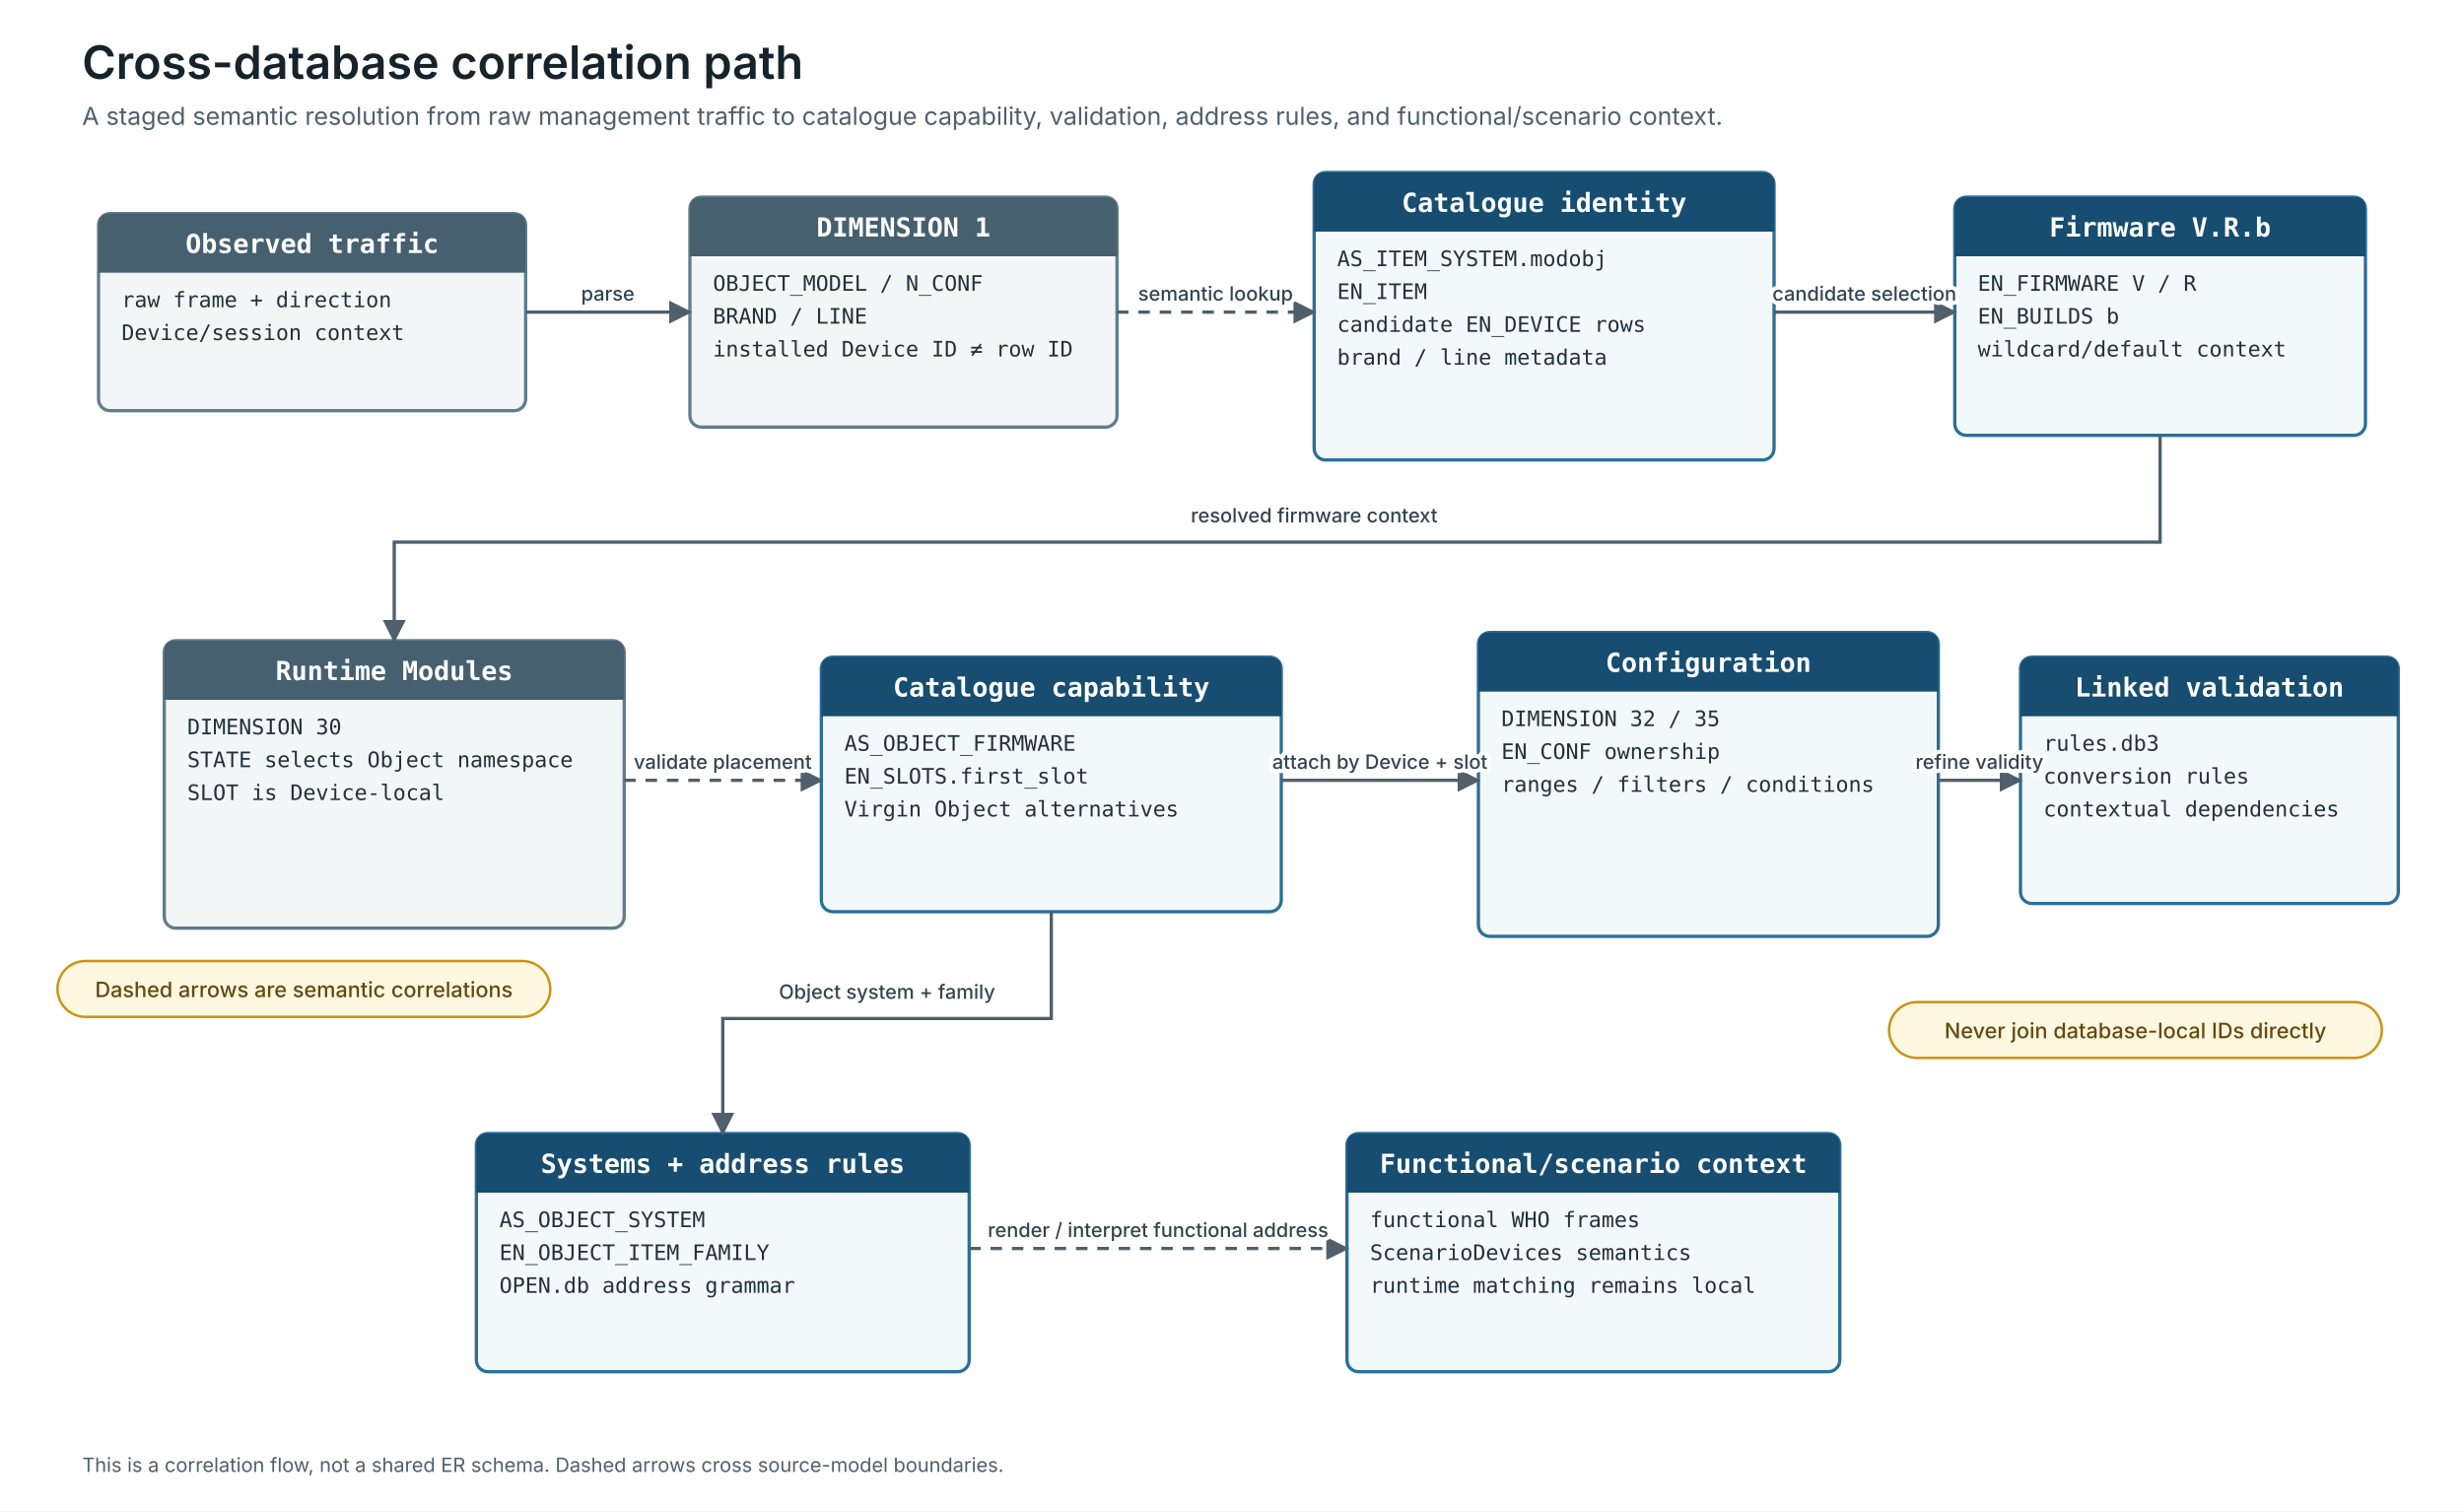
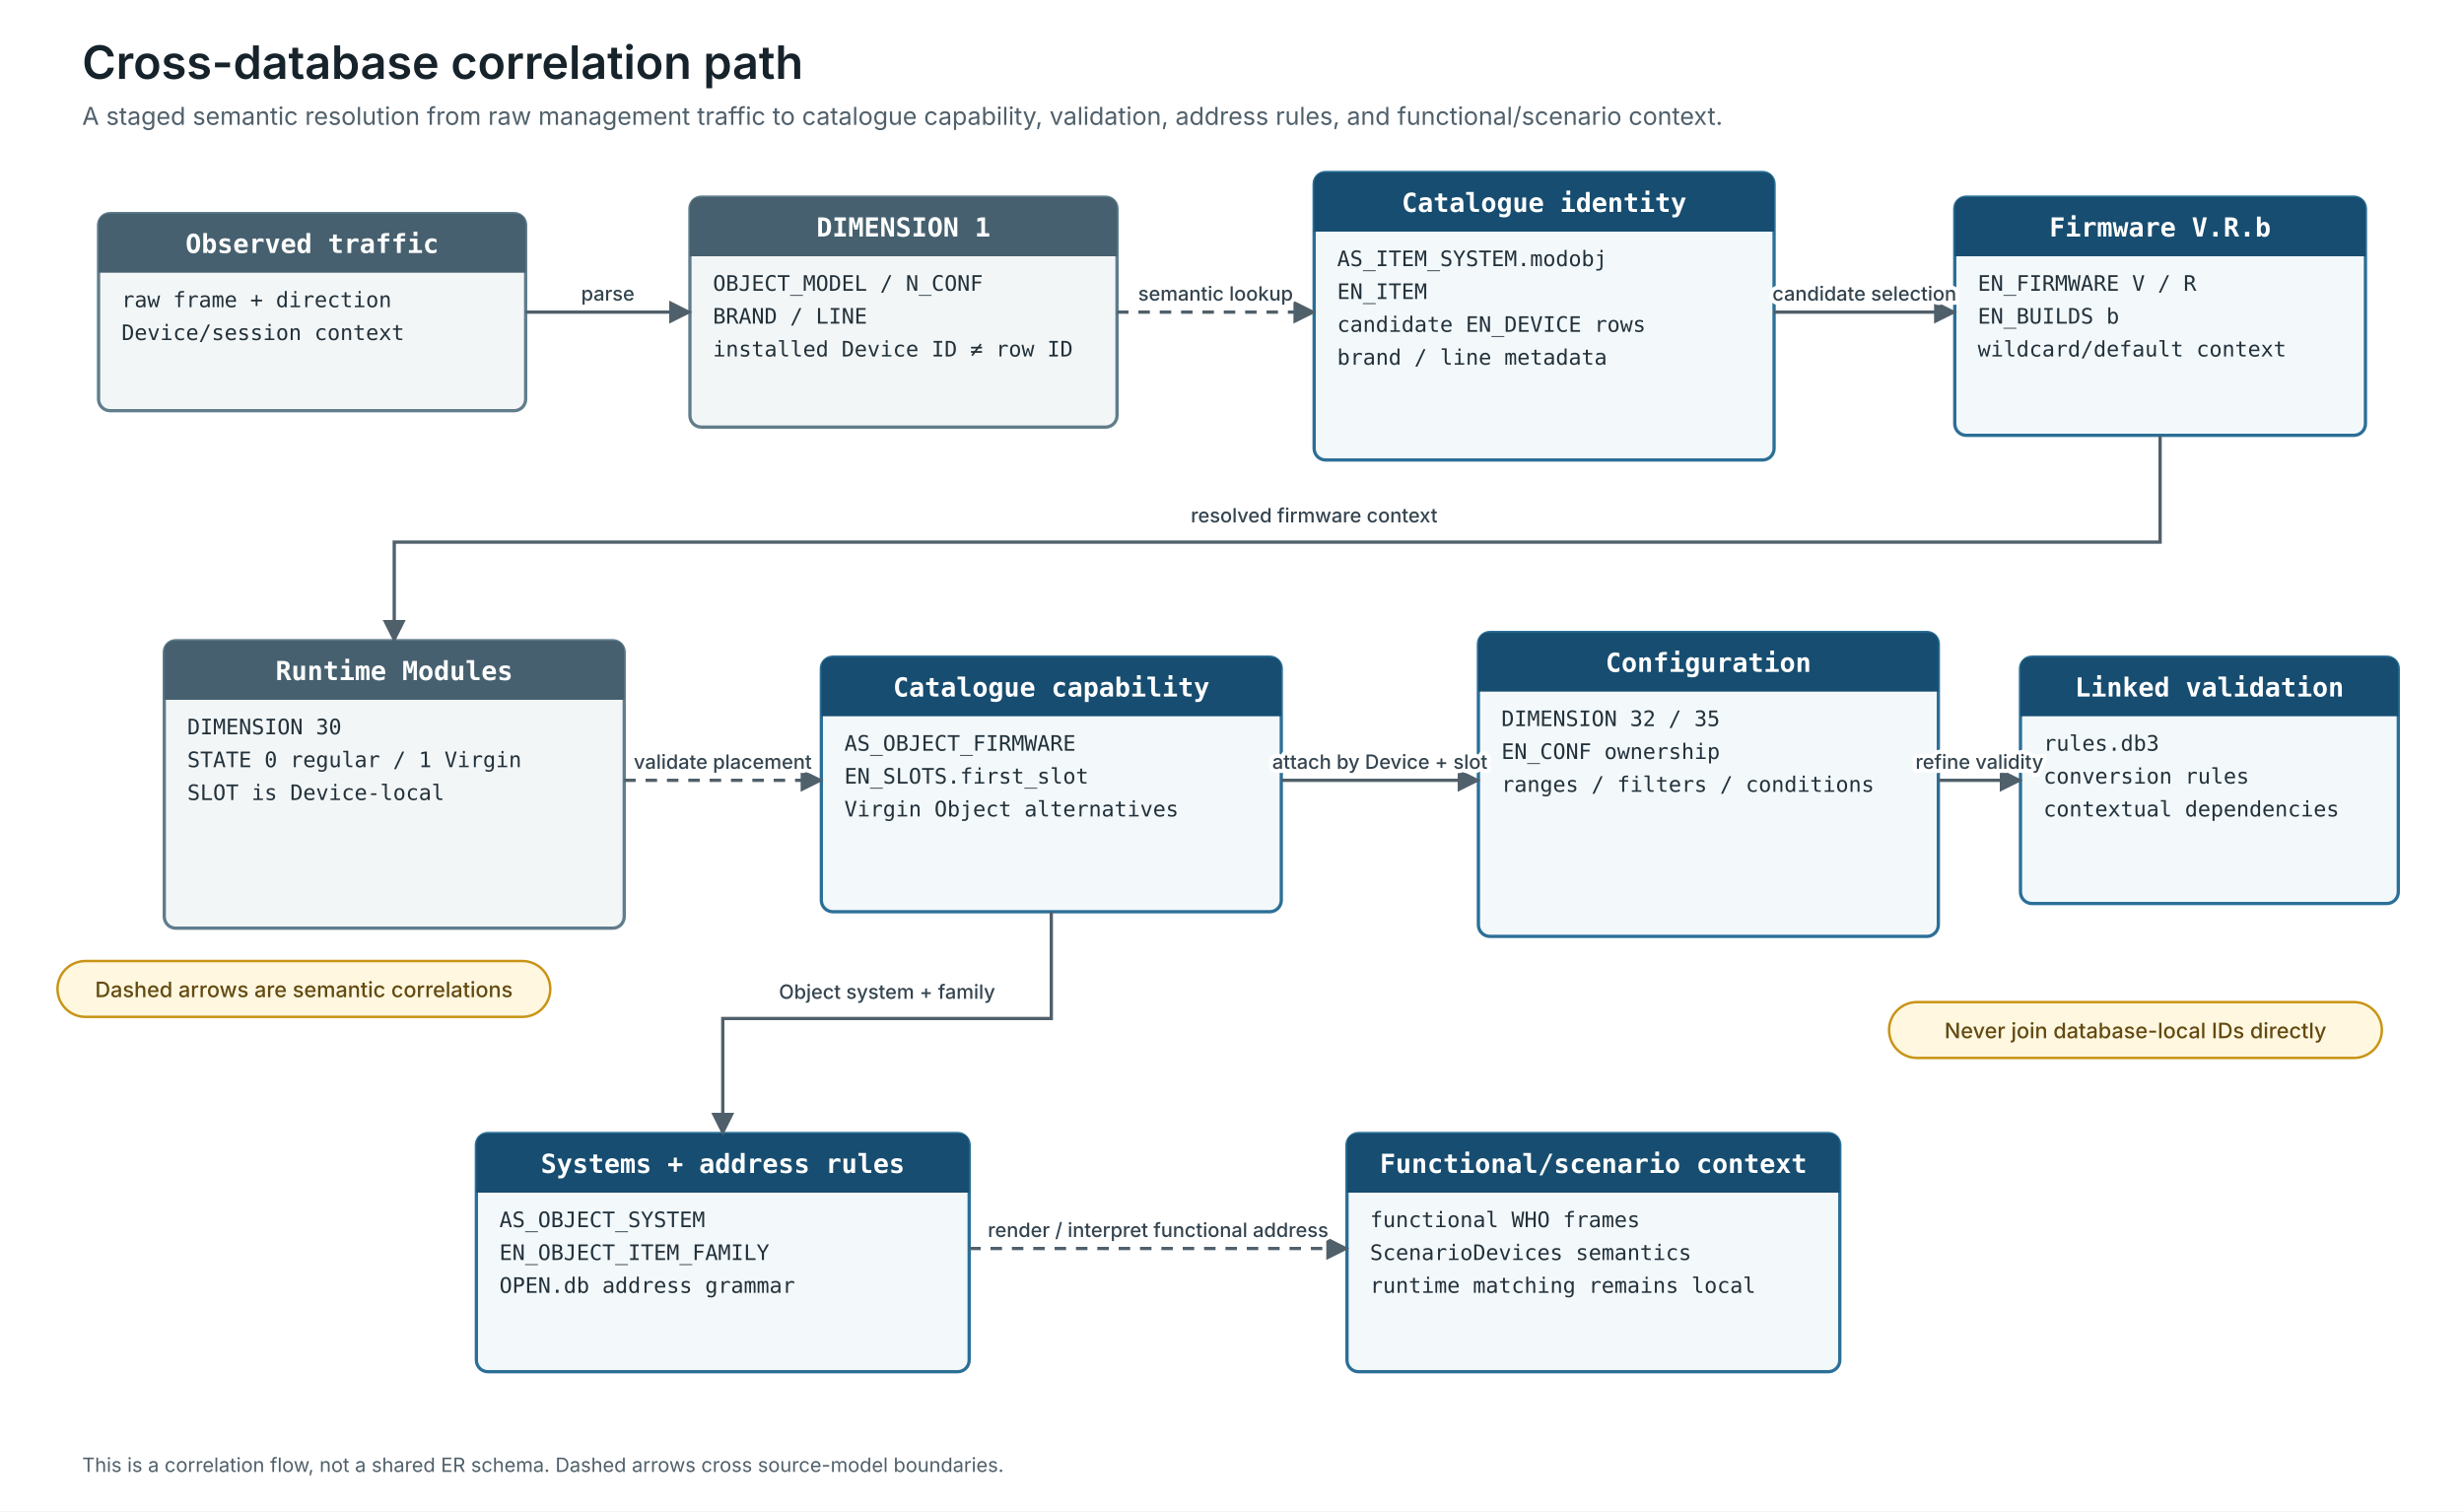
<svg xmlns="http://www.w3.org/2000/svg" width="1500" height="920" viewBox="0 0 1500 920" role="img" aria-labelledby="title desc">
  <defs>
    <marker id="arrow" viewBox="0 0 10 10" refX="9" refY="5" markerWidth="7" markerHeight="7" orient="auto-start-reverse">
      <path d="M 0 0 L 10 5 L 0 10 z" fill="#50606b" />
    </marker>
    <marker id="arrow-start" viewBox="0 0 10 10" refX="1" refY="5" markerWidth="7" markerHeight="7" orient="auto">
      <path d="M 10 0 L 0 5 L 10 10 z" fill="#50606b" />
    </marker>
    <style>
      .title{font:600 28px -apple-system,BlinkMacSystemFont,"Segoe UI",sans-serif;fill:#17232b}
      .subtitle{font:400 15px -apple-system,BlinkMacSystemFont,"Segoe UI",sans-serif;fill:#50606b}
      .entity-title{font:600 16px ui-monospace,SFMono-Regular,Consolas,monospace;fill:#fff}
      .field{font:400 13px ui-monospace,SFMono-Regular,Consolas,monospace;fill:#22313a}
      .relation{stroke:#50606b;stroke-width:2;fill:none}
      .dashed{stroke-dasharray:7 6}
      .edge-label{font:500 12px -apple-system,BlinkMacSystemFont,"Segoe UI",sans-serif;fill:#34444f;paint-order:stroke;stroke:#fff;stroke-width:5px;stroke-linejoin:round}
      .note-box{fill:#fff7df;stroke:#c99416;stroke-width:1.5}
      .note{font:500 13px -apple-system,BlinkMacSystemFont,"Segoe UI",sans-serif;fill:#634a11}
      .legend{font:400 12px -apple-system,BlinkMacSystemFont,"Segoe UI",sans-serif;fill:#50606b}
    </style>
  </defs>
  <rect width="100%" height="100%" fill="#ffffff" />
  <text x="50" y="48" class="title">Cross-database correlation path</text>
  <text x="50" y="76" class="subtitle">A staged semantic resolution from raw management traffic to catalogue capability, validation, address rules, and functional/scenario context.</text>
  <g class="entity">
    <rect x="60" y="130" width="260" height="120" rx="7" fill="#f3f6f7" stroke="#607d8b" stroke-width="2" />
    <path d="M67,130 H313 Q320,130 320,137 V166 H60 V137 Q60,130 67,130" fill="#46606f" />
    <text x="190" y="154" class="entity-title" text-anchor="middle">Observed traffic</text>
    <text x="74" y="187" class="field">raw frame + direction</text>
    <text x="74" y="207" class="field">Device/session context</text>
  </g>
  <g class="entity">
    <rect x="420" y="120" width="260" height="140" rx="7" fill="#f3f6f7" stroke="#607d8b" stroke-width="2" />
    <path d="M427,120 H673 Q680,120 680,127 V156 H420 V127 Q420,120 427,120" fill="#46606f" />
    <text x="550" y="144" class="entity-title" text-anchor="middle">DIMENSION 1</text>
    <text x="434" y="177" class="field">OBJECT_MODEL / N_CONF</text>
    <text x="434" y="197" class="field">BRAND / LINE</text>
    <text x="434" y="217" class="field">installed Device ID ≠ row ID</text>
  </g>
  <g class="entity">
    <rect x="800" y="105" width="280" height="175" rx="7" fill="#f3f8fb" stroke="#2b6f97" stroke-width="2" />
    <path d="M807,105 H1073 Q1080,105 1080,112 V141 H800 V112 Q800,105 807,105" fill="#174d70" />
    <text x="940" y="129" class="entity-title" text-anchor="middle">Catalogue identity</text>
    <text x="814" y="162" class="field">AS_ITEM_SYSTEM.modobj</text>
    <text x="814" y="182" class="field">EN_ITEM</text>
    <text x="814" y="202" class="field">candidate EN_DEVICE rows</text>
    <text x="814" y="222" class="field">brand / line metadata</text>
  </g>
  <g class="entity">
    <rect x="1190" y="120" width="250" height="145" rx="7" fill="#f3f8fb" stroke="#2b6f97" stroke-width="2" />
    <path d="M1197,120 H1433 Q1440,120 1440,127 V156 H1190 V127 Q1190,120 1197,120" fill="#174d70" />
    <text x="1315" y="144" class="entity-title" text-anchor="middle">Firmware V.R.b</text>
    <text x="1204" y="177" class="field">EN_FIRMWARE V / R</text>
    <text x="1204" y="197" class="field">EN_BUILDS b</text>
    <text x="1204" y="217" class="field">wildcard/default context</text>
  </g>
  <g class="entity">
    <rect x="100" y="390" width="280" height="175" rx="7" fill="#f3f6f7" stroke="#607d8b" stroke-width="2" />
    <path d="M107,390 H373 Q380,390 380,397 V426 H100 V397 Q100,390 107,390" fill="#46606f" />
    <text x="240" y="414" class="entity-title" text-anchor="middle">Runtime Modules</text>
    <text x="114" y="447" class="field">DIMENSION 30</text>
-     <text x="114" y="467" class="field">STATE selects Object namespace</text>
+     <text x="114" y="467" class="field">STATE 0 regular / 1 Virgin</text>
    <text x="114" y="487" class="field">SLOT is Device-local</text>
  </g>
  <g class="entity">
    <rect x="500" y="400" width="280" height="155" rx="7" fill="#f3f8fb" stroke="#2b6f97" stroke-width="2" />
    <path d="M507,400 H773 Q780,400 780,407 V436 H500 V407 Q500,400 507,400" fill="#174d70" />
    <text x="640" y="424" class="entity-title" text-anchor="middle">Catalogue capability</text>
    <text x="514" y="457" class="field">AS_OBJECT_FIRMWARE</text>
    <text x="514" y="477" class="field">EN_SLOTS.first_slot</text>
    <text x="514" y="497" class="field">Virgin Object alternatives</text>
  </g>
  <g class="entity">
    <rect x="900" y="385" width="280" height="185" rx="7" fill="#f3f8fb" stroke="#2b6f97" stroke-width="2" />
    <path d="M907,385 H1173 Q1180,385 1180,392 V421 H900 V392 Q900,385 907,385" fill="#174d70" />
    <text x="1040" y="409" class="entity-title" text-anchor="middle">Configuration</text>
    <text x="914" y="442" class="field">DIMENSION 32 / 35</text>
    <text x="914" y="462" class="field">EN_CONF ownership</text>
    <text x="914" y="482" class="field">ranges / filters / conditions</text>
  </g>
  <g class="entity">
    <rect x="1230" y="400" width="230" height="150" rx="7" fill="#f3f8fb" stroke="#2b6f97" stroke-width="2" />
    <path d="M1237,400 H1453 Q1460,400 1460,407 V436 H1230 V407 Q1230,400 1237,400" fill="#174d70" />
    <text x="1345" y="424" class="entity-title" text-anchor="middle">Linked validation</text>
    <text x="1244" y="457" class="field">rules.db3</text>
    <text x="1244" y="477" class="field">conversion rules</text>
    <text x="1244" y="497" class="field">contextual dependencies</text>
  </g>
  <g class="entity">
    <rect x="290" y="690" width="300" height="145" rx="7" fill="#f3f8fb" stroke="#2b6f97" stroke-width="2" />
    <path d="M297,690 H583 Q590,690 590,697 V726 H290 V697 Q290,690 297,690" fill="#174d70" />
    <text x="440" y="714" class="entity-title" text-anchor="middle">Systems + address rules</text>
    <text x="304" y="747" class="field">AS_OBJECT_SYSTEM</text>
    <text x="304" y="767" class="field">EN_OBJECT_ITEM_FAMILY</text>
    <text x="304" y="787" class="field">OPEN.db address grammar</text>
  </g>
  <g class="entity">
    <rect x="820" y="690" width="300" height="145" rx="7" fill="#f3f8fb" stroke="#2b6f97" stroke-width="2" />
    <path d="M827,690 H1113 Q1120,690 1120,697 V726 H820 V697 Q820,690 827,690" fill="#174d70" />
    <text x="970" y="714" class="entity-title" text-anchor="middle">Functional/scenario context</text>
    <text x="834" y="747" class="field">functional WHO frames</text>
    <text x="834" y="767" class="field">ScenarioDevices semantics</text>
    <text x="834" y="787" class="field">runtime matching remains local</text>
  </g>
  <g>
    <line x1="320" y1="190" x2="420" y2="190" class="relation" marker-end="url(#arrow)" />
    <text x="370" y="183" class="edge-label" text-anchor="middle">parse</text>
  </g>
  <g>
    <line x1="680" y1="190" x2="800" y2="190" class="relation dashed" marker-end="url(#arrow)" />
    <text x="740" y="183" class="edge-label" text-anchor="middle">semantic lookup</text>
  </g>
  <g>
    <line x1="1080" y1="190" x2="1190" y2="190" class="relation" marker-end="url(#arrow)" />
    <text x="1135" y="183" class="edge-label" text-anchor="middle">candidate selection</text>
  </g>
  <g>
    <polyline points="1315,265 1315,330 240,330 240,390" class="relation" marker-end="url(#arrow)" fill="none" />
    <text x="800" y="318" class="edge-label" text-anchor="middle">resolved firmware context</text>
  </g>
  <g>
    <line x1="380" y1="475" x2="500" y2="475" class="relation dashed" marker-end="url(#arrow)" />
    <text x="440" y="468" class="edge-label" text-anchor="middle">validate placement</text>
  </g>
  <g>
    <line x1="780" y1="475" x2="900" y2="475" class="relation" marker-end="url(#arrow)" />
    <text x="840" y="468" class="edge-label" text-anchor="middle">attach by Device + slot</text>
  </g>
  <g>
    <line x1="1180" y1="475" x2="1230" y2="475" class="relation" marker-end="url(#arrow)" />
    <text x="1205" y="468" class="edge-label" text-anchor="middle">refine validity</text>
  </g>
  <g>
    <polyline points="640,555 640,620 440,620 440,690" class="relation" marker-end="url(#arrow)" fill="none" />
    <text x="540" y="608" class="edge-label" text-anchor="middle">Object system + family</text>
  </g>
  <g>
    <line x1="590" y1="760" x2="820" y2="760" class="relation dashed" marker-end="url(#arrow)" />
    <text x="705" y="753" class="edge-label" text-anchor="middle">render / interpret functional address</text>
  </g>
  <g>
    <rect x="35" y="585" width="300" height="34" rx="17" class="note-box" />
    <text x="185" y="607" class="note" text-anchor="middle">Dashed arrows are semantic correlations</text>
  </g>
  <g>
    <rect x="1150" y="610" width="300" height="34" rx="17" class="note-box" />
    <text x="1300" y="632" class="note" text-anchor="middle">Never join database-local IDs directly</text>
  </g>
  <text x="50" y="896" class="legend">This is a correlation flow, not a shared ER schema. Dashed arrows cross source-model boundaries.</text>
</svg>
